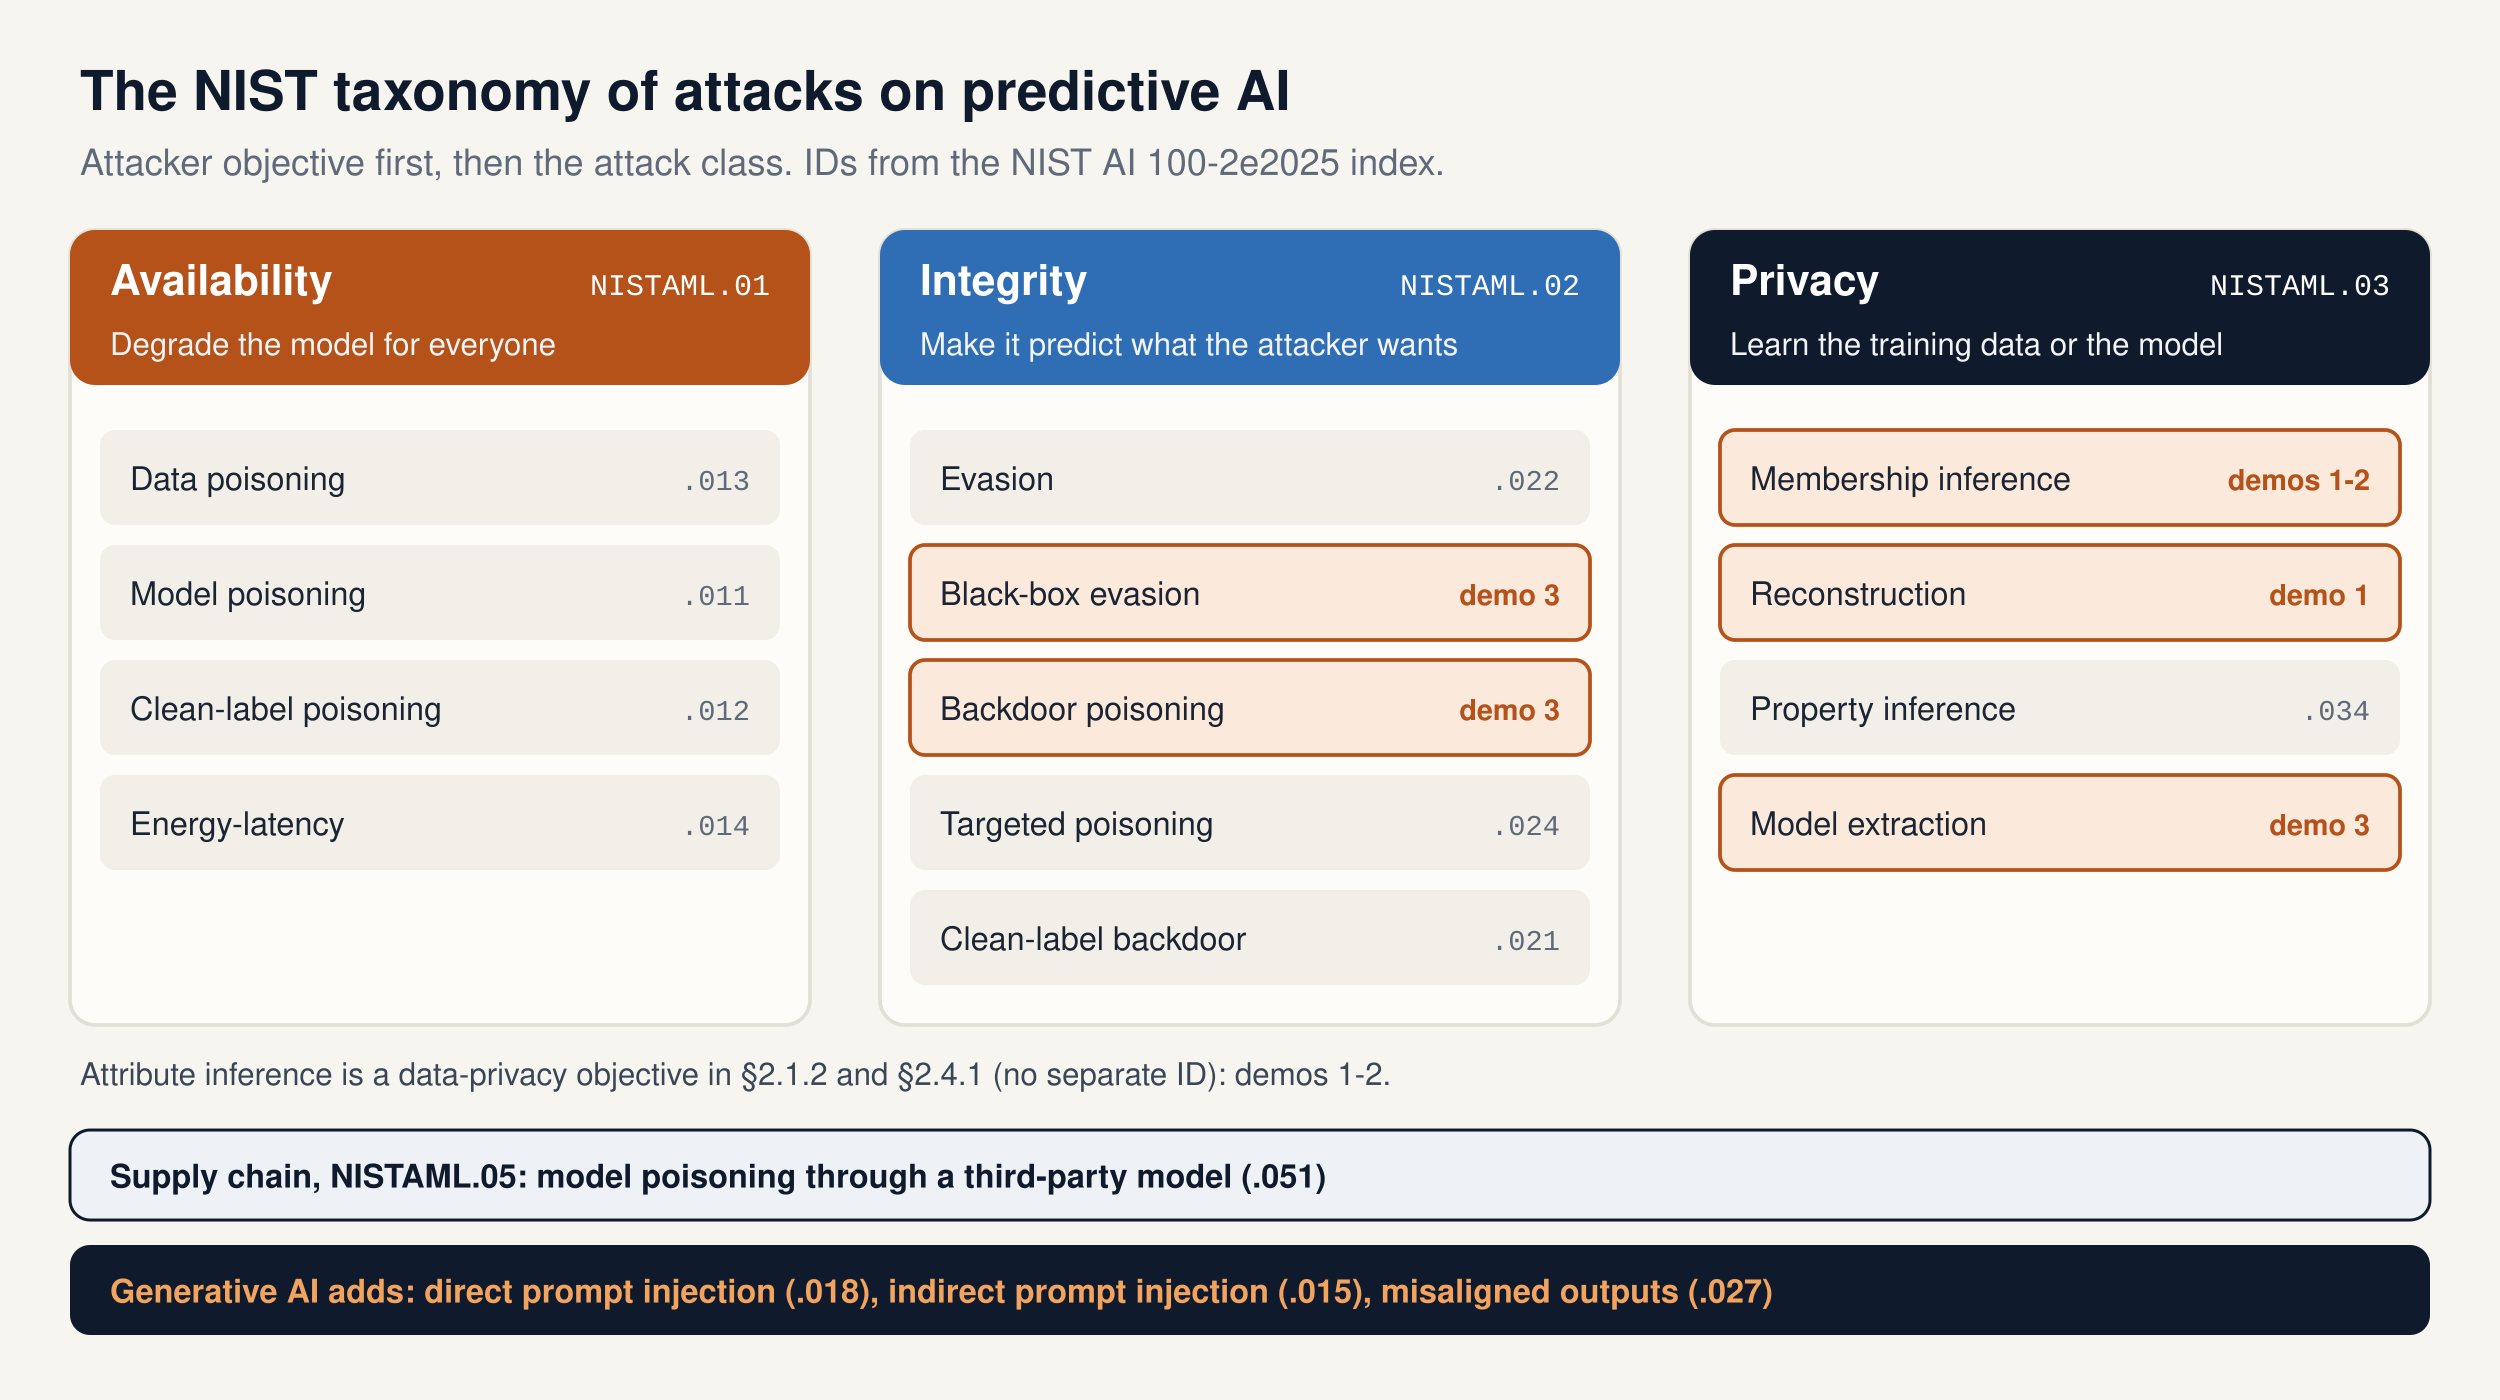
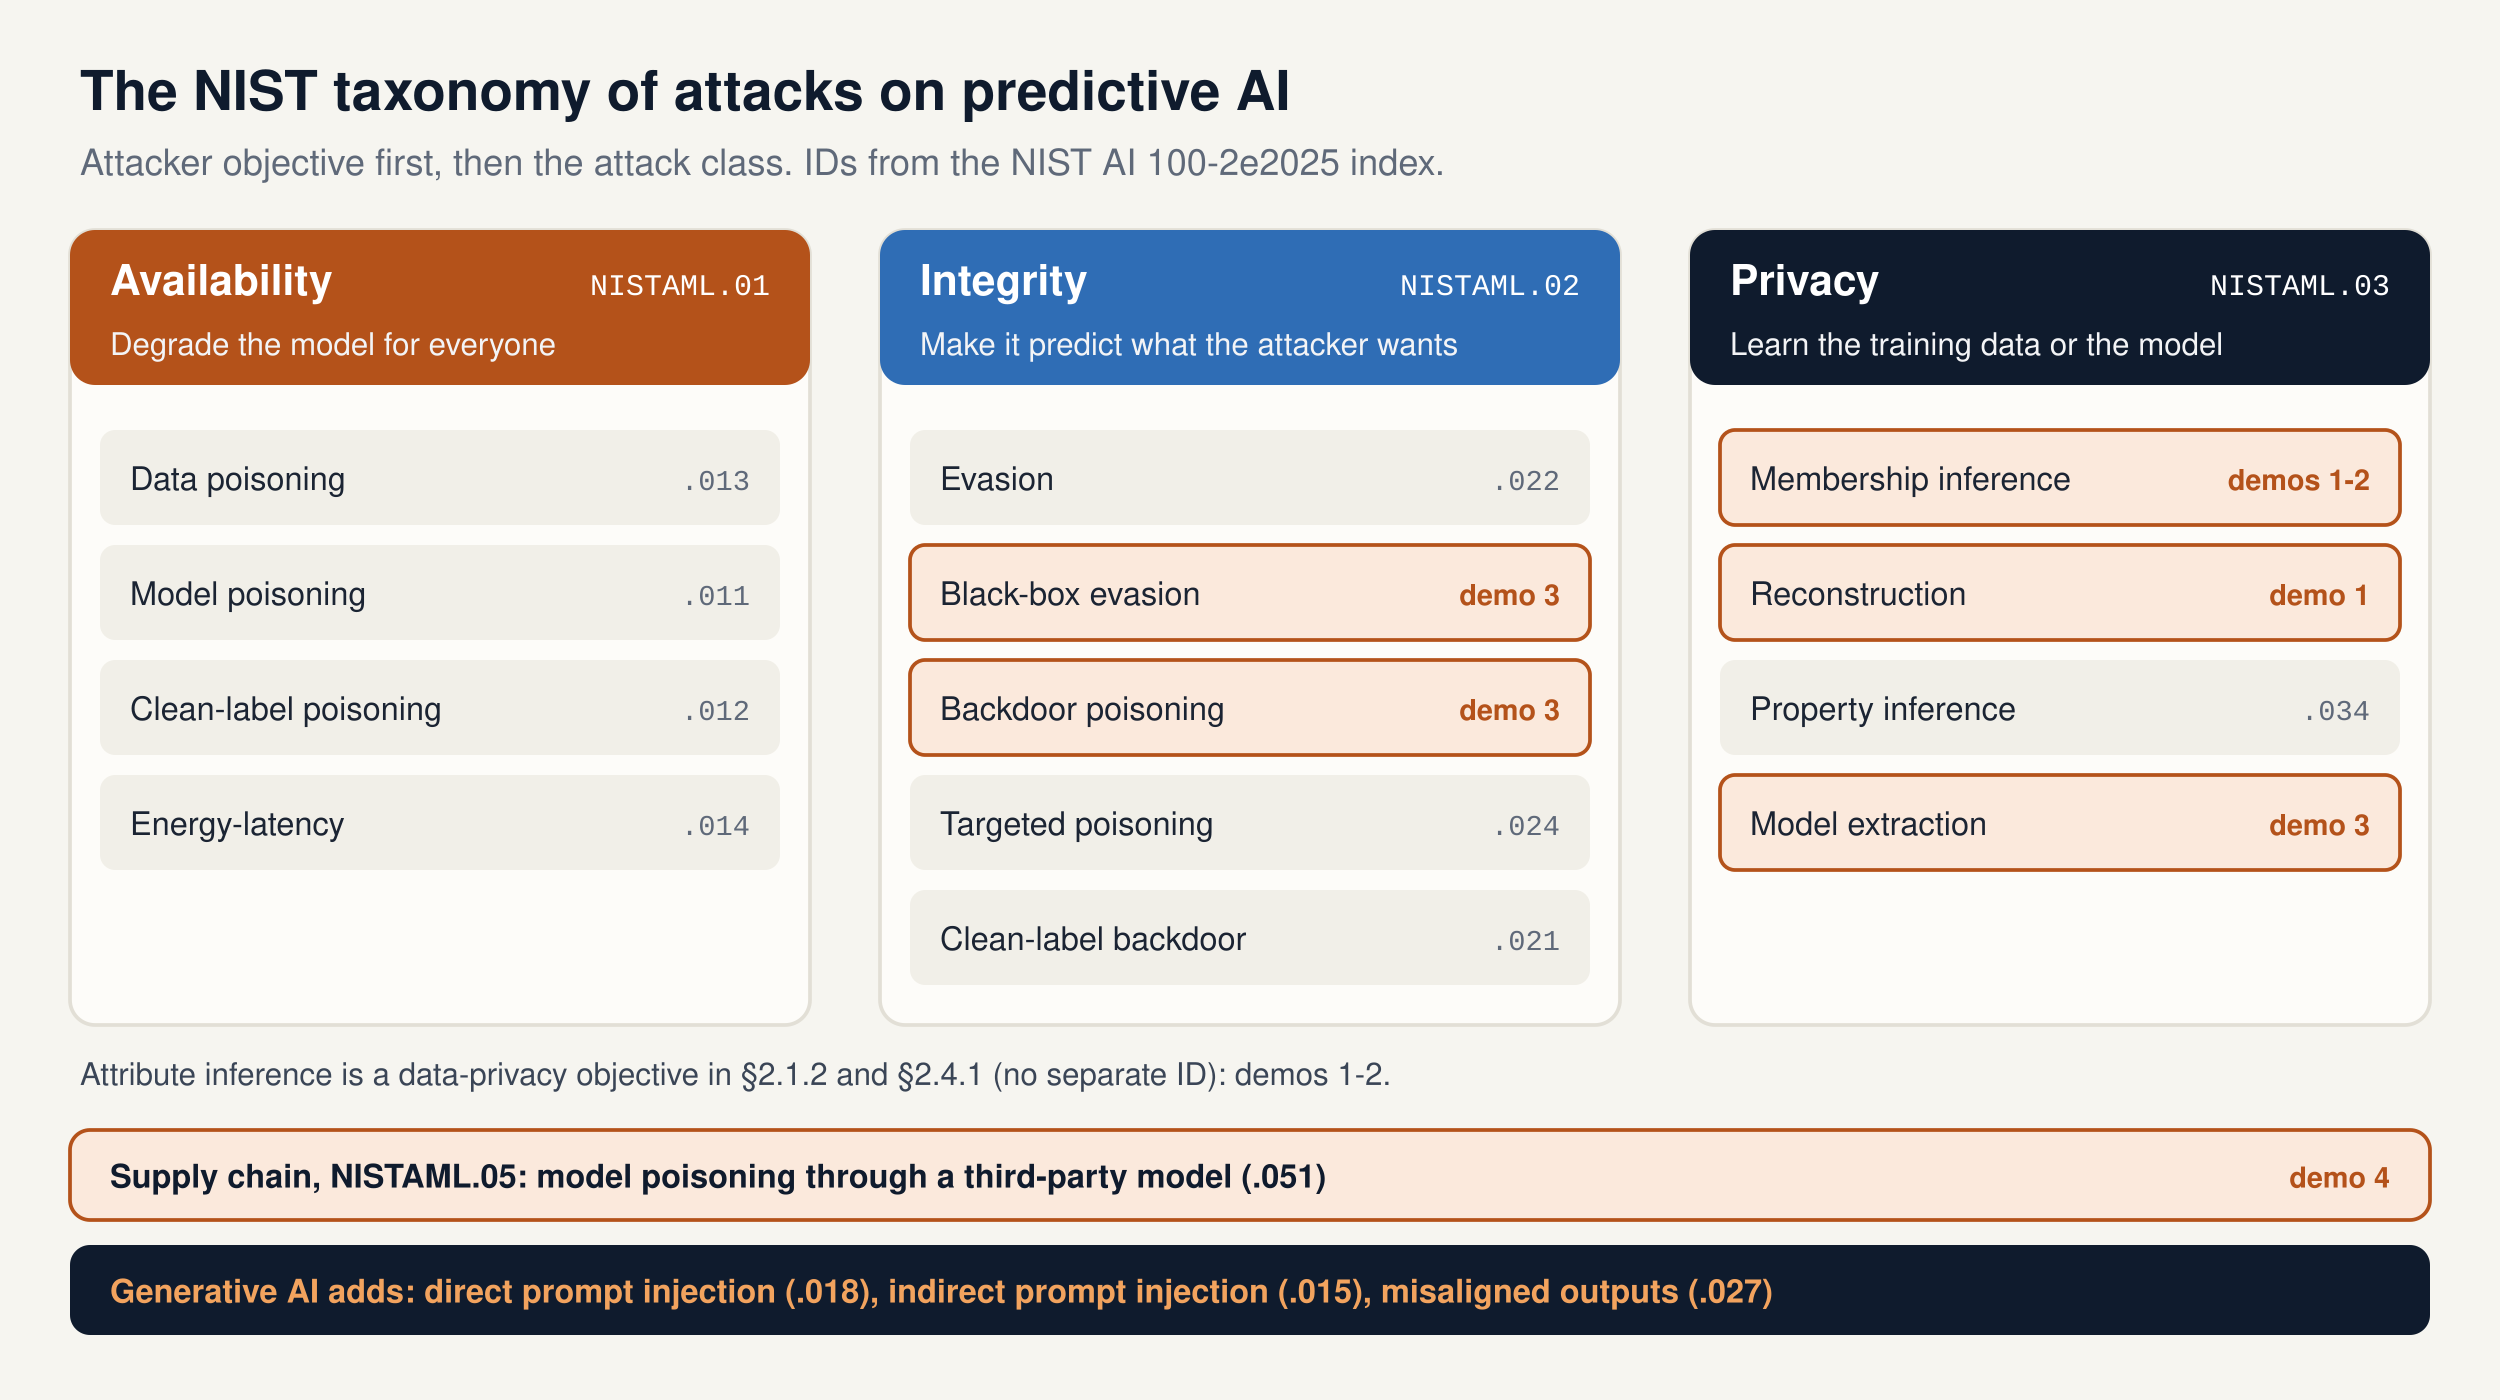
<svg xmlns="http://www.w3.org/2000/svg" viewBox="0 0 1000 560" width="1000" height="560" role="img" aria-label="The NIST taxonomy of attacks on predictive AI">
  <defs>
    <marker id="arr" viewBox="0 0 10 10" refX="8" refY="5" markerWidth="7" markerHeight="7" orient="auto-start-reverse">
      <path d="M0,0 L10,5 L0,10 z" fill="#B4521A" />
    </marker>
  </defs>
  <rect x="0.0" y="0.0" width="1000.0" height="560.0" rx="0" fill="#F6F5F0" />
  <text x="32.0" y="44.0" font-family="IBM Plex Sans, Segoe UI, Helvetica, Arial, sans-serif" font-size="22" font-weight="600" fill="#0F1B2D" text-anchor="start">The NIST taxonomy of attacks on predictive AI</text>
  <text x="32.0" y="70.0" font-family="IBM Plex Sans, Segoe UI, Helvetica, Arial, sans-serif" font-size="14.5" font-weight="400" fill="#5F6979" text-anchor="start">Attacker objective first, then the attack class. IDs from the NIST AI 100-2e2025 index.</text>
  <rect x="28.0" y="92.0" width="296.0" height="318.0" rx="10" fill="#FDFCF9" stroke="#E2DFD6" stroke-width="1.5" />
  <rect x="28.0" y="92.0" width="296.0" height="62.0" rx="10" fill="#B4521A" />
  <text x="44.0" y="118.0" font-family="IBM Plex Sans, Segoe UI, Helvetica, Arial, sans-serif" font-size="17" font-weight="600" fill="#FFFFFF" text-anchor="start">Availability</text>
  <text x="308.0" y="118.0" font-family="Consolas, Courier New, Menlo, monospace" font-size="12" font-weight="500" fill="#FFFFFF" text-anchor="end">NISTAML.01</text>
  <text x="44.0" y="142.0" font-family="IBM Plex Sans, Segoe UI, Helvetica, Arial, sans-serif" font-size="12.5" font-weight="400" fill="#F3F4F6" text-anchor="start">Degrade the model for everyone</text>
  <rect x="40.0" y="172.0" width="272.0" height="38.0" rx="6" fill="#F1EFE8" />
  <text x="52.0" y="196.0" font-family="IBM Plex Sans, Segoe UI, Helvetica, Arial, sans-serif" font-size="13" font-weight="500" fill="#1B2433" text-anchor="start">Data poisoning</text>
  <text x="300.0" y="196.0" font-family="Consolas, Courier New, Menlo, monospace" font-size="11.5" font-weight="500" fill="#5F6979" text-anchor="end">.013</text>
  <rect x="40.0" y="218.0" width="272.0" height="38.0" rx="6" fill="#F1EFE8" />
  <text x="52.0" y="242.0" font-family="IBM Plex Sans, Segoe UI, Helvetica, Arial, sans-serif" font-size="13" font-weight="500" fill="#1B2433" text-anchor="start">Model poisoning</text>
  <text x="300.0" y="242.0" font-family="Consolas, Courier New, Menlo, monospace" font-size="11.5" font-weight="500" fill="#5F6979" text-anchor="end">.011</text>
  <rect x="40.0" y="264.0" width="272.0" height="38.0" rx="6" fill="#F1EFE8" />
  <text x="52.0" y="288.0" font-family="IBM Plex Sans, Segoe UI, Helvetica, Arial, sans-serif" font-size="13" font-weight="500" fill="#1B2433" text-anchor="start">Clean-label poisoning</text>
  <text x="300.0" y="288.0" font-family="Consolas, Courier New, Menlo, monospace" font-size="11.5" font-weight="500" fill="#5F6979" text-anchor="end">.012</text>
  <rect x="40.0" y="310.0" width="272.0" height="38.0" rx="6" fill="#F1EFE8" />
  <text x="52.0" y="334.0" font-family="IBM Plex Sans, Segoe UI, Helvetica, Arial, sans-serif" font-size="13" font-weight="500" fill="#1B2433" text-anchor="start">Energy-latency</text>
  <text x="300.0" y="334.0" font-family="Consolas, Courier New, Menlo, monospace" font-size="11.5" font-weight="500" fill="#5F6979" text-anchor="end">.014</text>
  <rect x="352.0" y="92.0" width="296.0" height="318.0" rx="10" fill="#FDFCF9" stroke="#E2DFD6" stroke-width="1.5" />
  <rect x="352.0" y="92.0" width="296.0" height="62.0" rx="10" fill="#2F6DB5" />
  <text x="368.0" y="118.0" font-family="IBM Plex Sans, Segoe UI, Helvetica, Arial, sans-serif" font-size="17" font-weight="600" fill="#FFFFFF" text-anchor="start">Integrity</text>
  <text x="632.0" y="118.0" font-family="Consolas, Courier New, Menlo, monospace" font-size="12" font-weight="500" fill="#FFFFFF" text-anchor="end">NISTAML.02</text>
  <text x="368.0" y="142.0" font-family="IBM Plex Sans, Segoe UI, Helvetica, Arial, sans-serif" font-size="12.5" font-weight="400" fill="#F3F4F6" text-anchor="start">Make it predict what the attacker wants</text>
  <rect x="364.0" y="172.0" width="272.0" height="38.0" rx="6" fill="#F1EFE8" />
  <text x="376.0" y="196.0" font-family="IBM Plex Sans, Segoe UI, Helvetica, Arial, sans-serif" font-size="13" font-weight="500" fill="#1B2433" text-anchor="start">Evasion</text>
  <text x="624.0" y="196.0" font-family="Consolas, Courier New, Menlo, monospace" font-size="11.5" font-weight="500" fill="#5F6979" text-anchor="end">.022</text>
  <rect x="364.0" y="218.0" width="272.0" height="38.0" rx="6" fill="#FBE9DC" stroke="#B4521A" stroke-width="1.5" />
  <text x="376.0" y="242.0" font-family="IBM Plex Sans, Segoe UI, Helvetica, Arial, sans-serif" font-size="13" font-weight="500" fill="#1B2433" text-anchor="start">Black-box evasion</text>
  <text x="624.0" y="242.0" font-family="IBM Plex Sans, Segoe UI, Helvetica, Arial, sans-serif" font-size="11.5" font-weight="700" fill="#B4521A" text-anchor="end">demo 3</text>
  <rect x="364.0" y="264.0" width="272.0" height="38.0" rx="6" fill="#FBE9DC" stroke="#B4521A" stroke-width="1.5" />
  <text x="376.0" y="288.0" font-family="IBM Plex Sans, Segoe UI, Helvetica, Arial, sans-serif" font-size="13" font-weight="500" fill="#1B2433" text-anchor="start">Backdoor poisoning</text>
  <text x="624.0" y="288.0" font-family="IBM Plex Sans, Segoe UI, Helvetica, Arial, sans-serif" font-size="11.5" font-weight="700" fill="#B4521A" text-anchor="end">demo 3</text>
  <rect x="364.0" y="310.0" width="272.0" height="38.0" rx="6" fill="#F1EFE8" />
  <text x="376.0" y="334.0" font-family="IBM Plex Sans, Segoe UI, Helvetica, Arial, sans-serif" font-size="13" font-weight="500" fill="#1B2433" text-anchor="start">Targeted poisoning</text>
  <text x="624.0" y="334.0" font-family="Consolas, Courier New, Menlo, monospace" font-size="11.5" font-weight="500" fill="#5F6979" text-anchor="end">.024</text>
  <rect x="364.0" y="356.0" width="272.0" height="38.0" rx="6" fill="#F1EFE8" />
  <text x="376.0" y="380.0" font-family="IBM Plex Sans, Segoe UI, Helvetica, Arial, sans-serif" font-size="13" font-weight="500" fill="#1B2433" text-anchor="start">Clean-label backdoor</text>
  <text x="624.0" y="380.0" font-family="Consolas, Courier New, Menlo, monospace" font-size="11.5" font-weight="500" fill="#5F6979" text-anchor="end">.021</text>
  <rect x="676.0" y="92.0" width="296.0" height="318.0" rx="10" fill="#FDFCF9" stroke="#E2DFD6" stroke-width="1.5" />
  <rect x="676.0" y="92.0" width="296.0" height="62.0" rx="10" fill="#0F1B2D" />
  <text x="692.0" y="118.0" font-family="IBM Plex Sans, Segoe UI, Helvetica, Arial, sans-serif" font-size="17" font-weight="600" fill="#FFFFFF" text-anchor="start">Privacy</text>
  <text x="956.0" y="118.0" font-family="Consolas, Courier New, Menlo, monospace" font-size="12" font-weight="500" fill="#FFFFFF" text-anchor="end">NISTAML.03</text>
  <text x="692.0" y="142.0" font-family="IBM Plex Sans, Segoe UI, Helvetica, Arial, sans-serif" font-size="12.5" font-weight="400" fill="#F3F4F6" text-anchor="start">Learn the training data or the model</text>
  <rect x="688.0" y="172.0" width="272.0" height="38.0" rx="6" fill="#FBE9DC" stroke="#B4521A" stroke-width="1.5" />
  <text x="700.0" y="196.0" font-family="IBM Plex Sans, Segoe UI, Helvetica, Arial, sans-serif" font-size="13" font-weight="500" fill="#1B2433" text-anchor="start">Membership inference</text>
  <text x="948.0" y="196.0" font-family="IBM Plex Sans, Segoe UI, Helvetica, Arial, sans-serif" font-size="11.5" font-weight="700" fill="#B4521A" text-anchor="end">demos 1-2</text>
  <rect x="688.0" y="218.0" width="272.0" height="38.0" rx="6" fill="#FBE9DC" stroke="#B4521A" stroke-width="1.5" />
  <text x="700.0" y="242.0" font-family="IBM Plex Sans, Segoe UI, Helvetica, Arial, sans-serif" font-size="13" font-weight="500" fill="#1B2433" text-anchor="start">Reconstruction</text>
  <text x="948.0" y="242.0" font-family="IBM Plex Sans, Segoe UI, Helvetica, Arial, sans-serif" font-size="11.5" font-weight="700" fill="#B4521A" text-anchor="end">demo 1</text>
  <rect x="688.0" y="264.0" width="272.0" height="38.0" rx="6" fill="#F1EFE8" />
  <text x="700.0" y="288.0" font-family="IBM Plex Sans, Segoe UI, Helvetica, Arial, sans-serif" font-size="13" font-weight="500" fill="#1B2433" text-anchor="start">Property inference</text>
  <text x="948.0" y="288.0" font-family="Consolas, Courier New, Menlo, monospace" font-size="11.5" font-weight="500" fill="#5F6979" text-anchor="end">.034</text>
  <rect x="688.0" y="310.0" width="272.0" height="38.0" rx="6" fill="#FBE9DC" stroke="#B4521A" stroke-width="1.5" />
  <text x="700.0" y="334.0" font-family="IBM Plex Sans, Segoe UI, Helvetica, Arial, sans-serif" font-size="13" font-weight="500" fill="#1B2433" text-anchor="start">Model extraction</text>
  <text x="948.0" y="334.0" font-family="IBM Plex Sans, Segoe UI, Helvetica, Arial, sans-serif" font-size="11.5" font-weight="700" fill="#B4521A" text-anchor="end">demo 3</text>
  <text x="32.0" y="434.0" font-family="IBM Plex Sans, Segoe UI, Helvetica, Arial, sans-serif" font-size="12.5" font-weight="400" fill="#3A4556" text-anchor="start">Attribute inference is a data-privacy objective in §2.1.2 and §2.4.1 (no separate ID): demos 1-2.</text>
-   <rect x="28.0" y="452.0" width="944.0" height="36.0" rx="8" fill="#EEF1F5" stroke="#0F1B2D" stroke-width="1.2" />
+   <rect x="28.0" y="452.0" width="944.0" height="36.0" rx="8" fill="#FBE9DC" stroke="#B4521A" stroke-width="1.5" />
  <text x="44.0" y="475.0" font-family="IBM Plex Sans, Segoe UI, Helvetica, Arial, sans-serif" font-size="13" font-weight="600" fill="#0F1B2D" text-anchor="start">Supply chain, NISTAML.05: model poisoning through a third-party model (.051)</text>
+   <text x="956.0" y="475.0" font-family="IBM Plex Sans, Segoe UI, Helvetica, Arial, sans-serif" font-size="11.5" font-weight="700" fill="#B4521A" text-anchor="end">demo 4</text>
  <rect x="28.0" y="498.0" width="944.0" height="36.0" rx="8" fill="#0F1B2D" />
  <text x="44.0" y="521.0" font-family="IBM Plex Sans, Segoe UI, Helvetica, Arial, sans-serif" font-size="13" font-weight="600" fill="#F2A35E" text-anchor="start">Generative AI adds: direct prompt injection (.018), indirect prompt injection (.015), misaligned outputs (.027)</text>
</svg>
